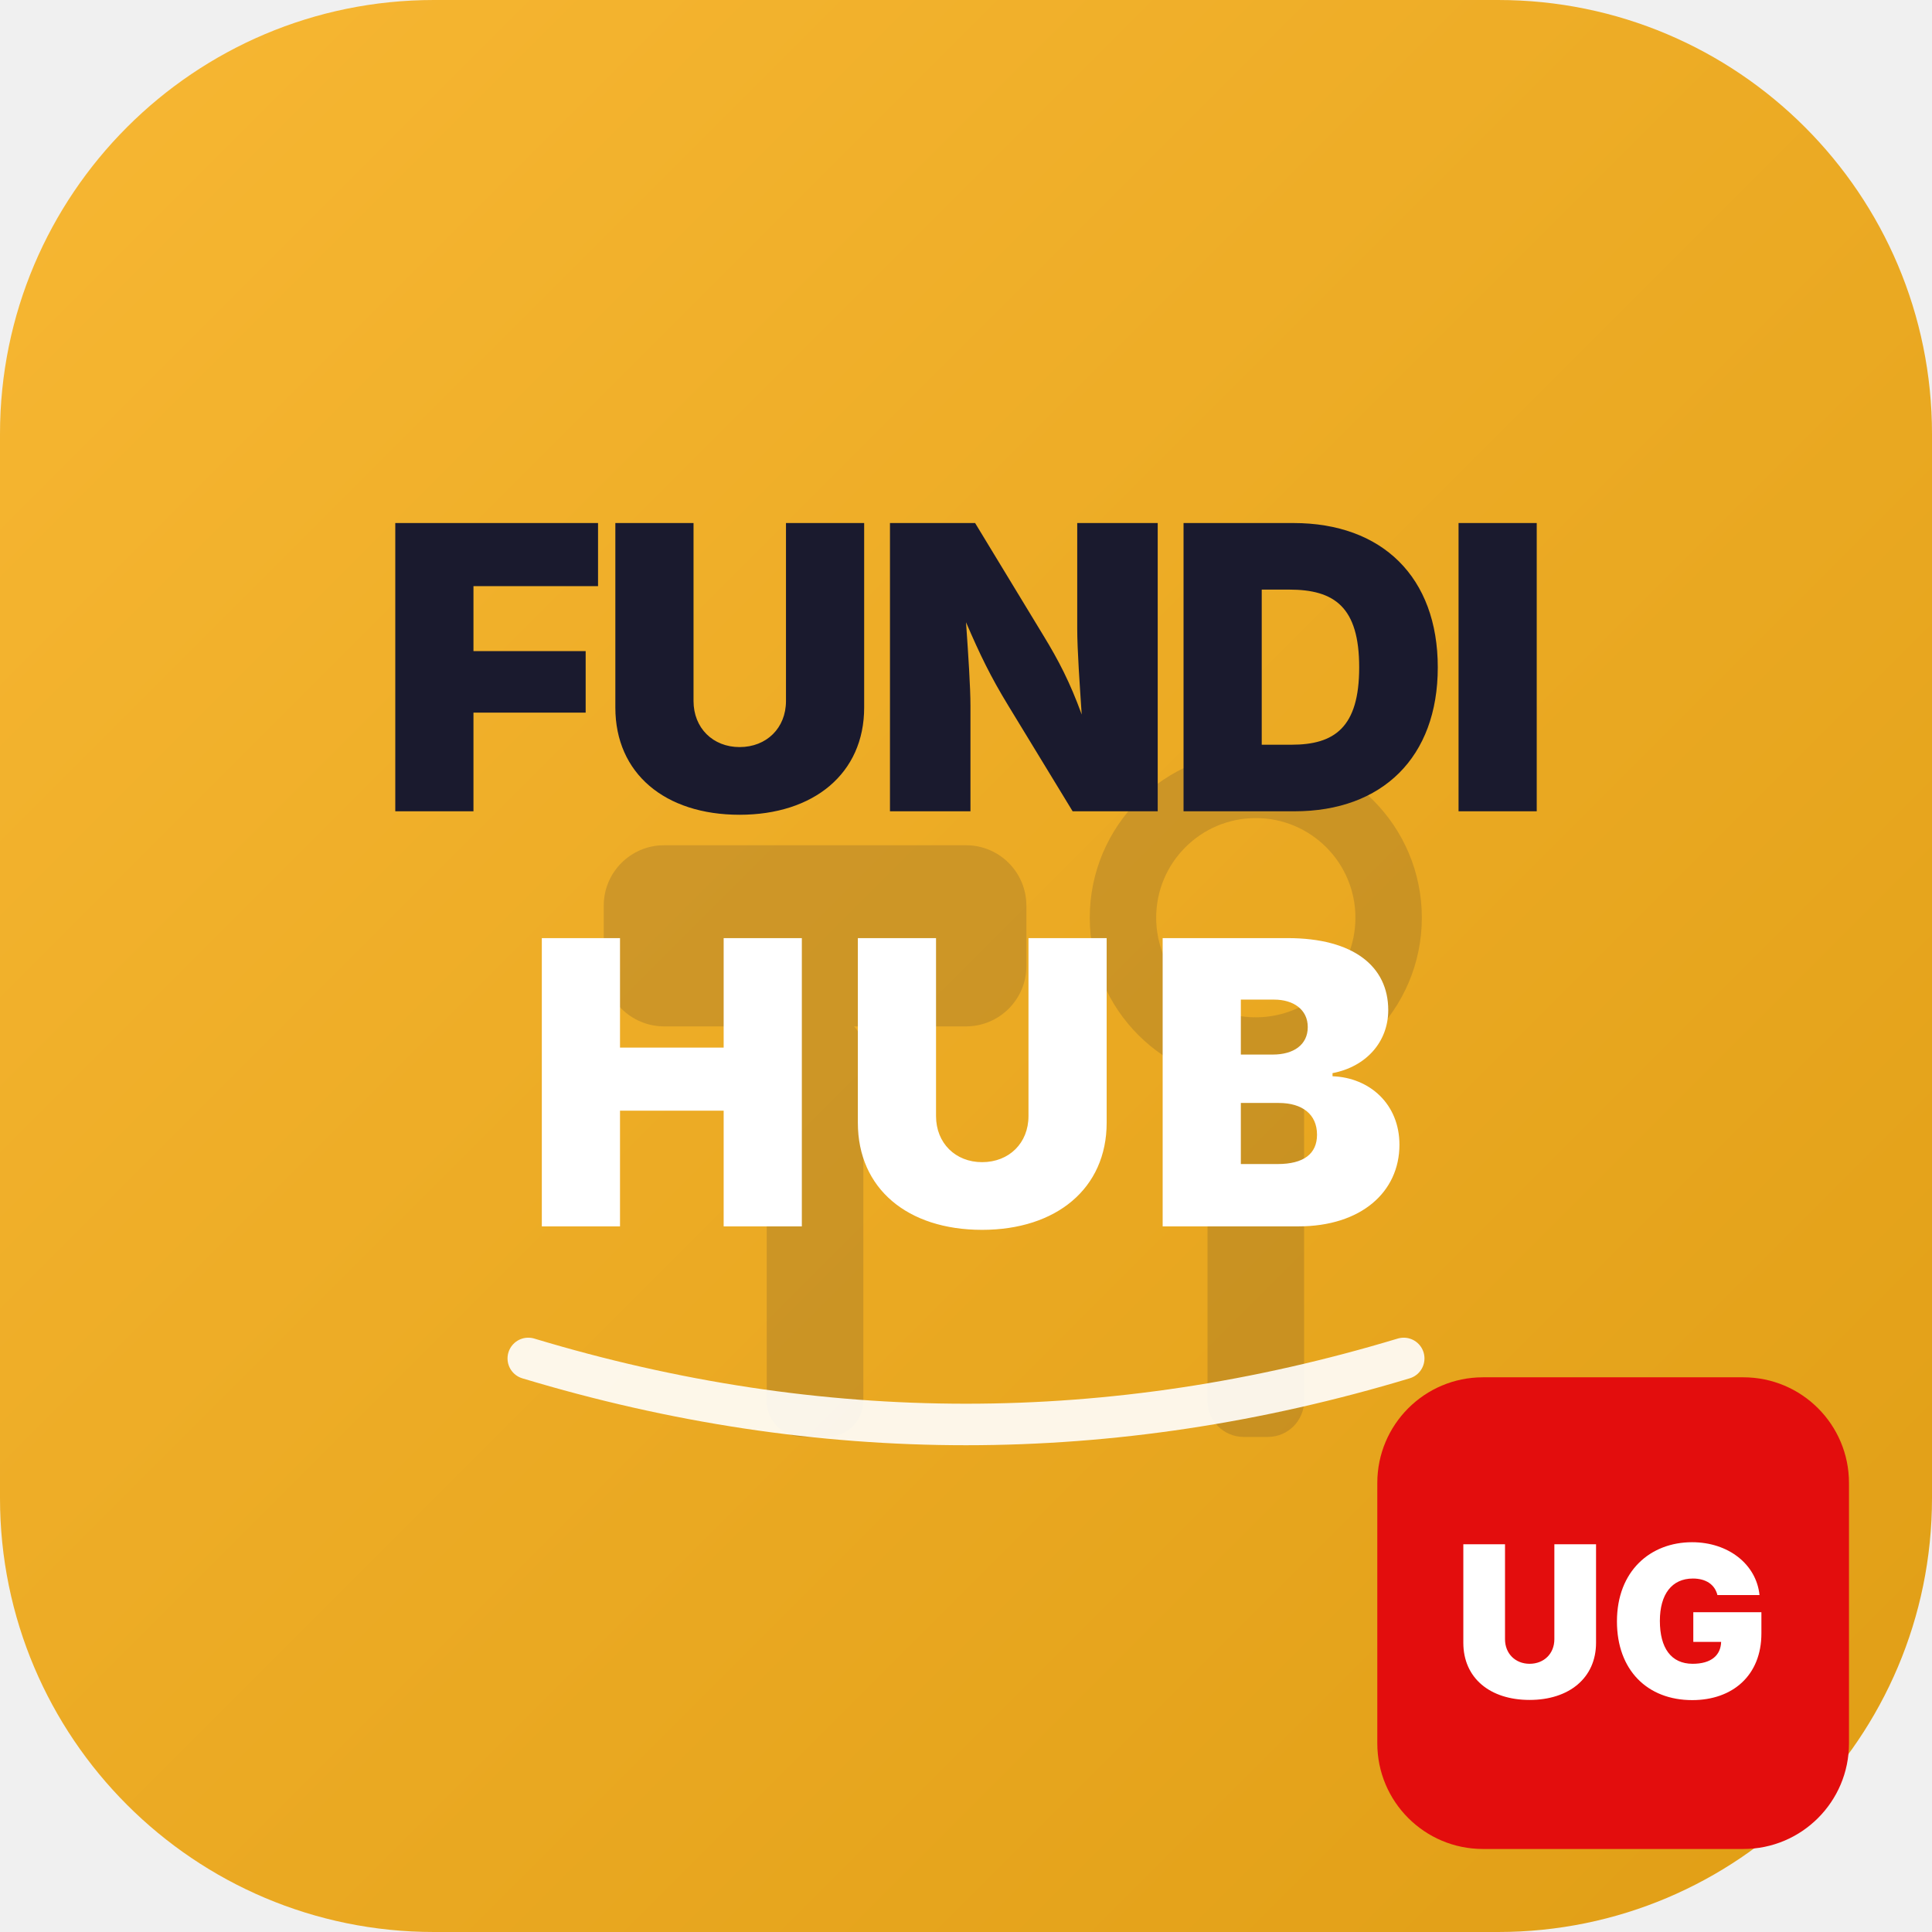
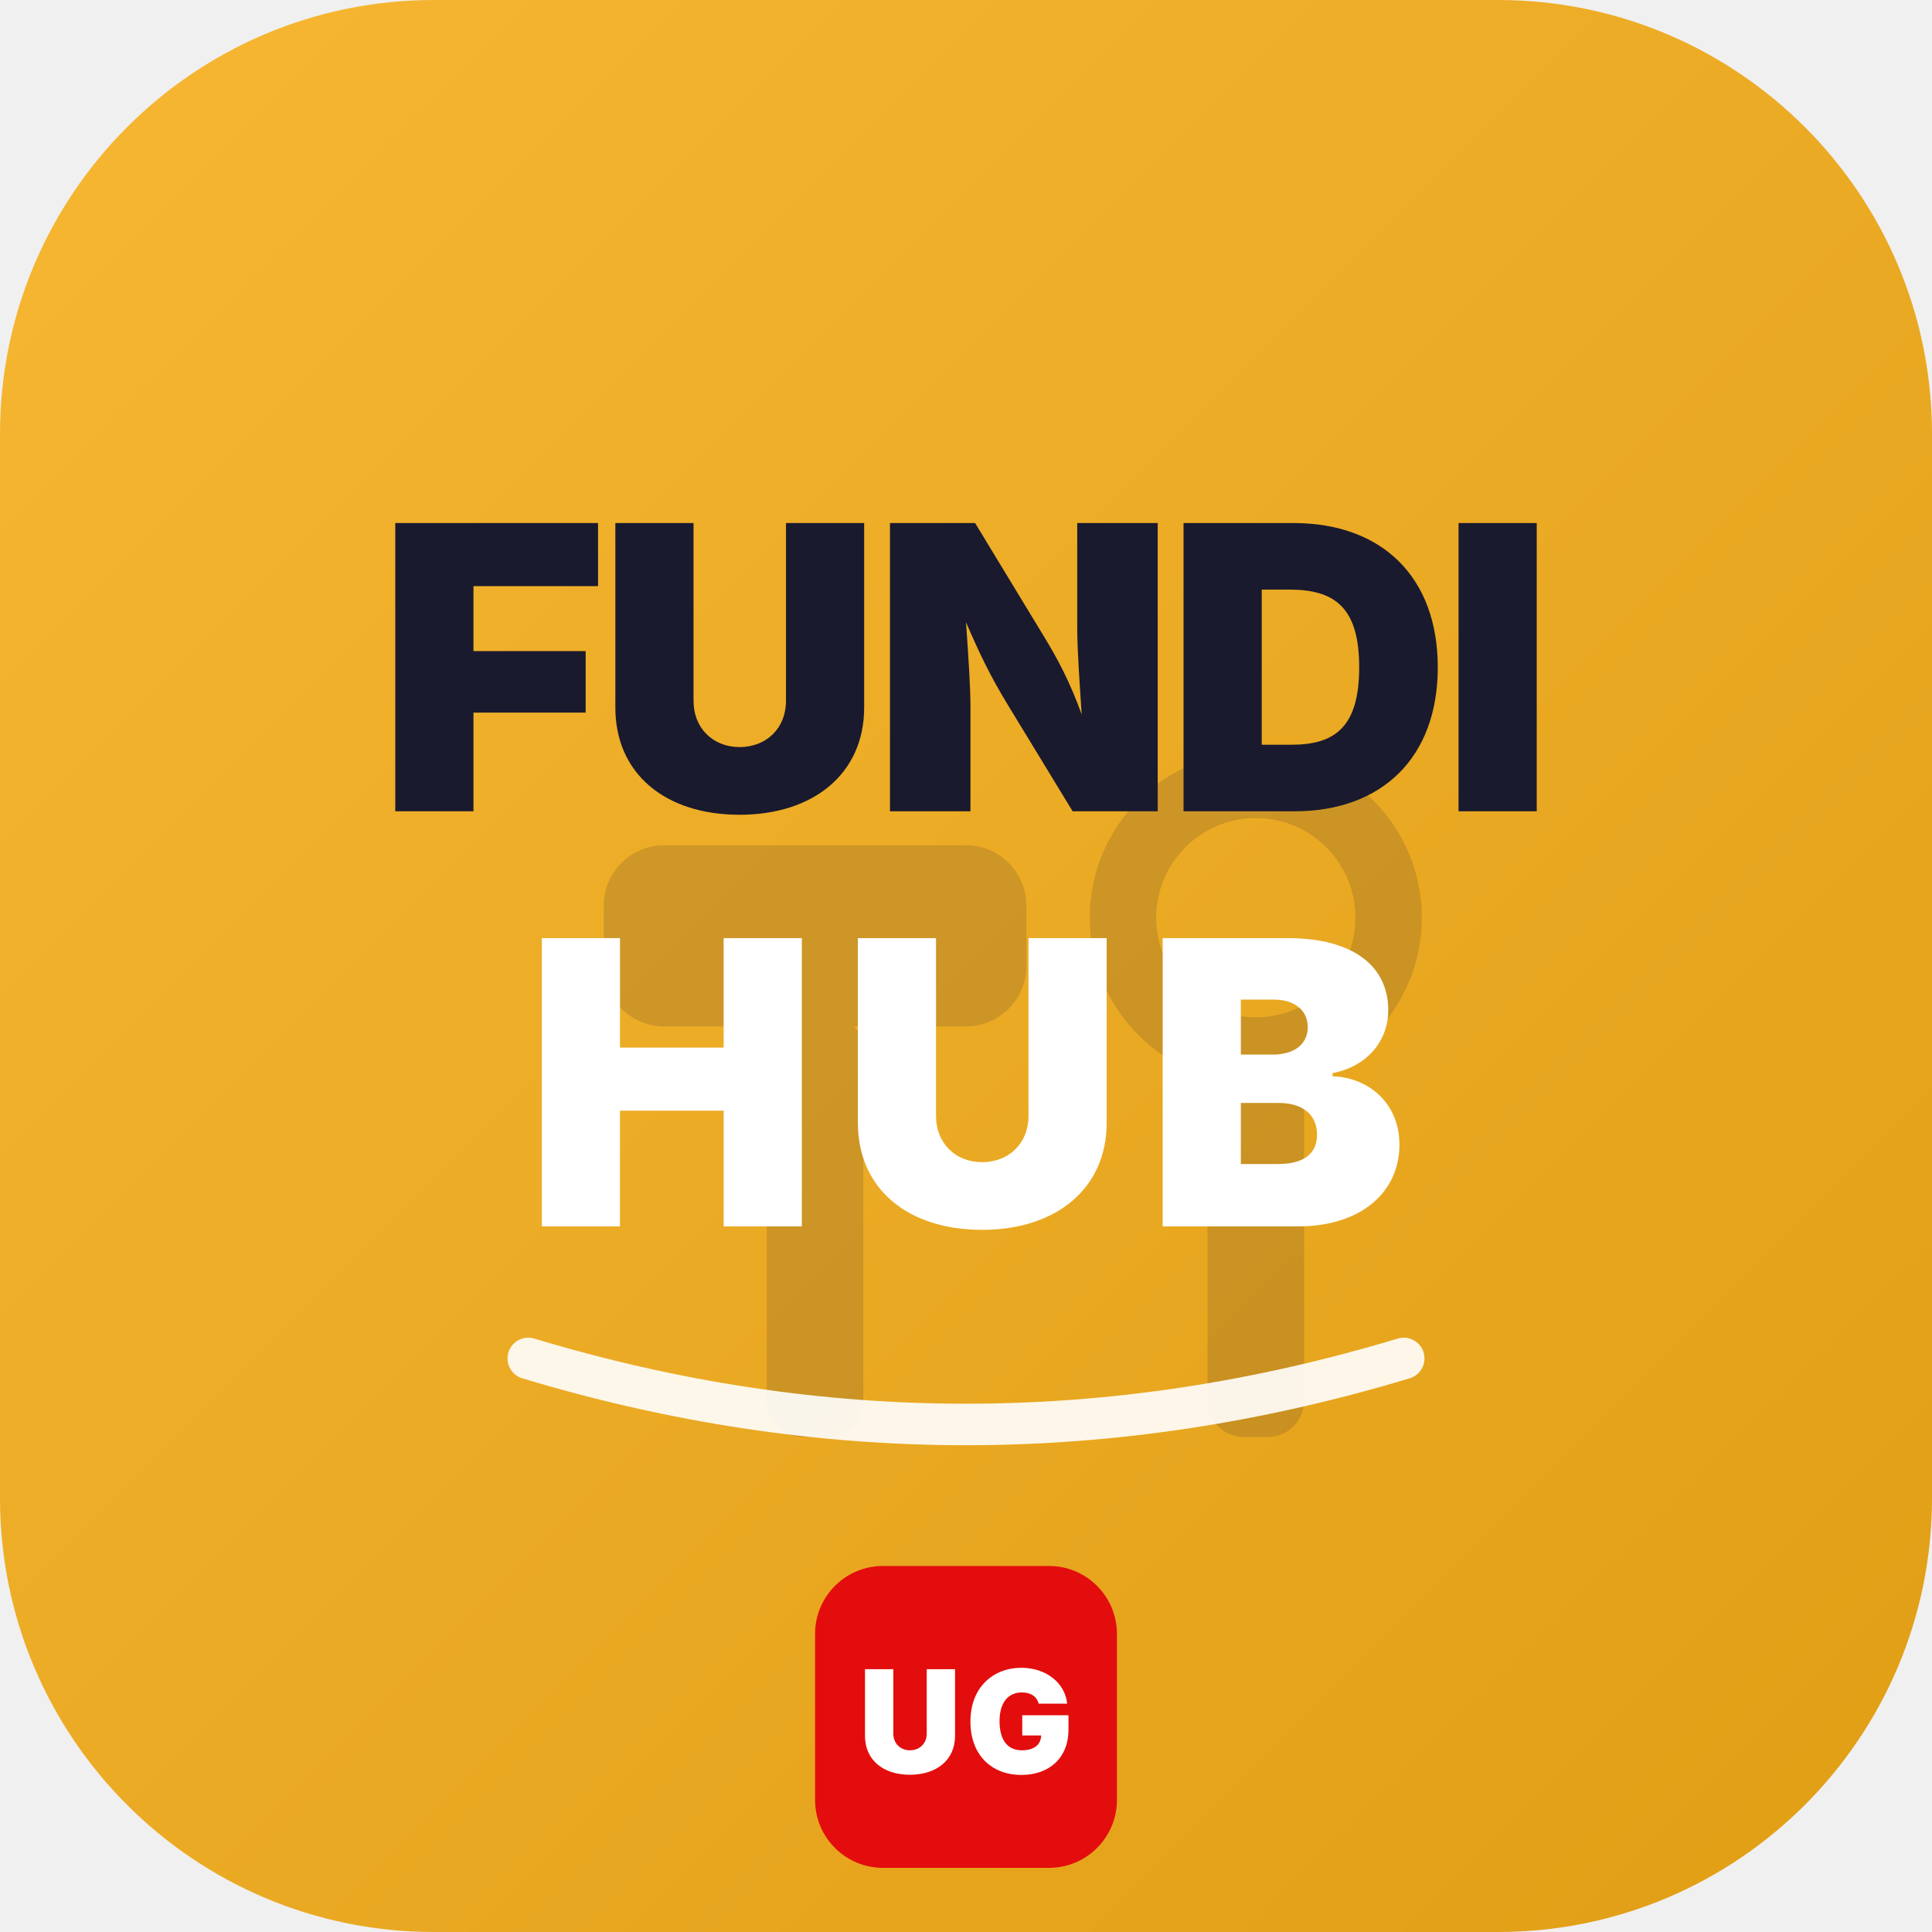
<svg xmlns="http://www.w3.org/2000/svg" viewBox="0 0 512 512" width="512" height="512">
  <defs>
    <linearGradient id="g2" x1="0%" y1="0%" x2="100%" y2="100%">
      <stop offset="0%" stop-color="#f7b733" />
      <stop offset="100%" stop-color="#e09e15" />
    </linearGradient>
  </defs>
  <rect width="512" height="512" rx="115" fill="url(#g2)" />
  <g opacity="0.15" transform="translate(256, 256) scale(1.6)">
    <rect x="-60" y="-20" width="70" height="30" rx="10" fill="#1a1a2e" />
    <rect x="-33" y="8" width="16" height="70" rx="6" fill="#1a1a2e" />
    <circle cx="48" cy="-8" r="22" fill="none" stroke="#1a1a2e" stroke-width="11" />
    <rect x="40" y="12" width="16" height="66" rx="6" fill="#1a1a2e" />
  </g>
  <text x="256" y="215" text-anchor="middle" font-family="Poppins, Inter, sans-serif" font-size="105" font-weight="900" fill="#1a1a2e" letter-spacing="-3">FUNDI</text>
  <text x="256" y="325" text-anchor="middle" font-family="Poppins, Inter, sans-serif" font-size="105" font-weight="900" fill="#ffffff" letter-spacing="5">HUB</text>
  <path d="M 140 360 Q 256 395 372 360" stroke="#ffffff" stroke-width="11" fill="none" stroke-linecap="round" opacity="0.9" />
-   <rect x="365" y="365" width="125" height="125" rx="28" fill="#E30D0D" />
-   <text x="427" y="450" text-anchor="middle" font-family="Poppins, Inter, sans-serif" font-size="56" font-weight="900" fill="#ffffff" letter-spacing="1">UG</text>
+   <rect x="216" y="415" width="80" height="80" rx="18" fill="#E30D0D" />
+   <text x="256" y="470" text-anchor="middle" font-family="Poppins, Inter, sans-serif" font-size="38" font-weight="900" fill="#ffffff" letter-spacing="1">UG</text>
</svg>
